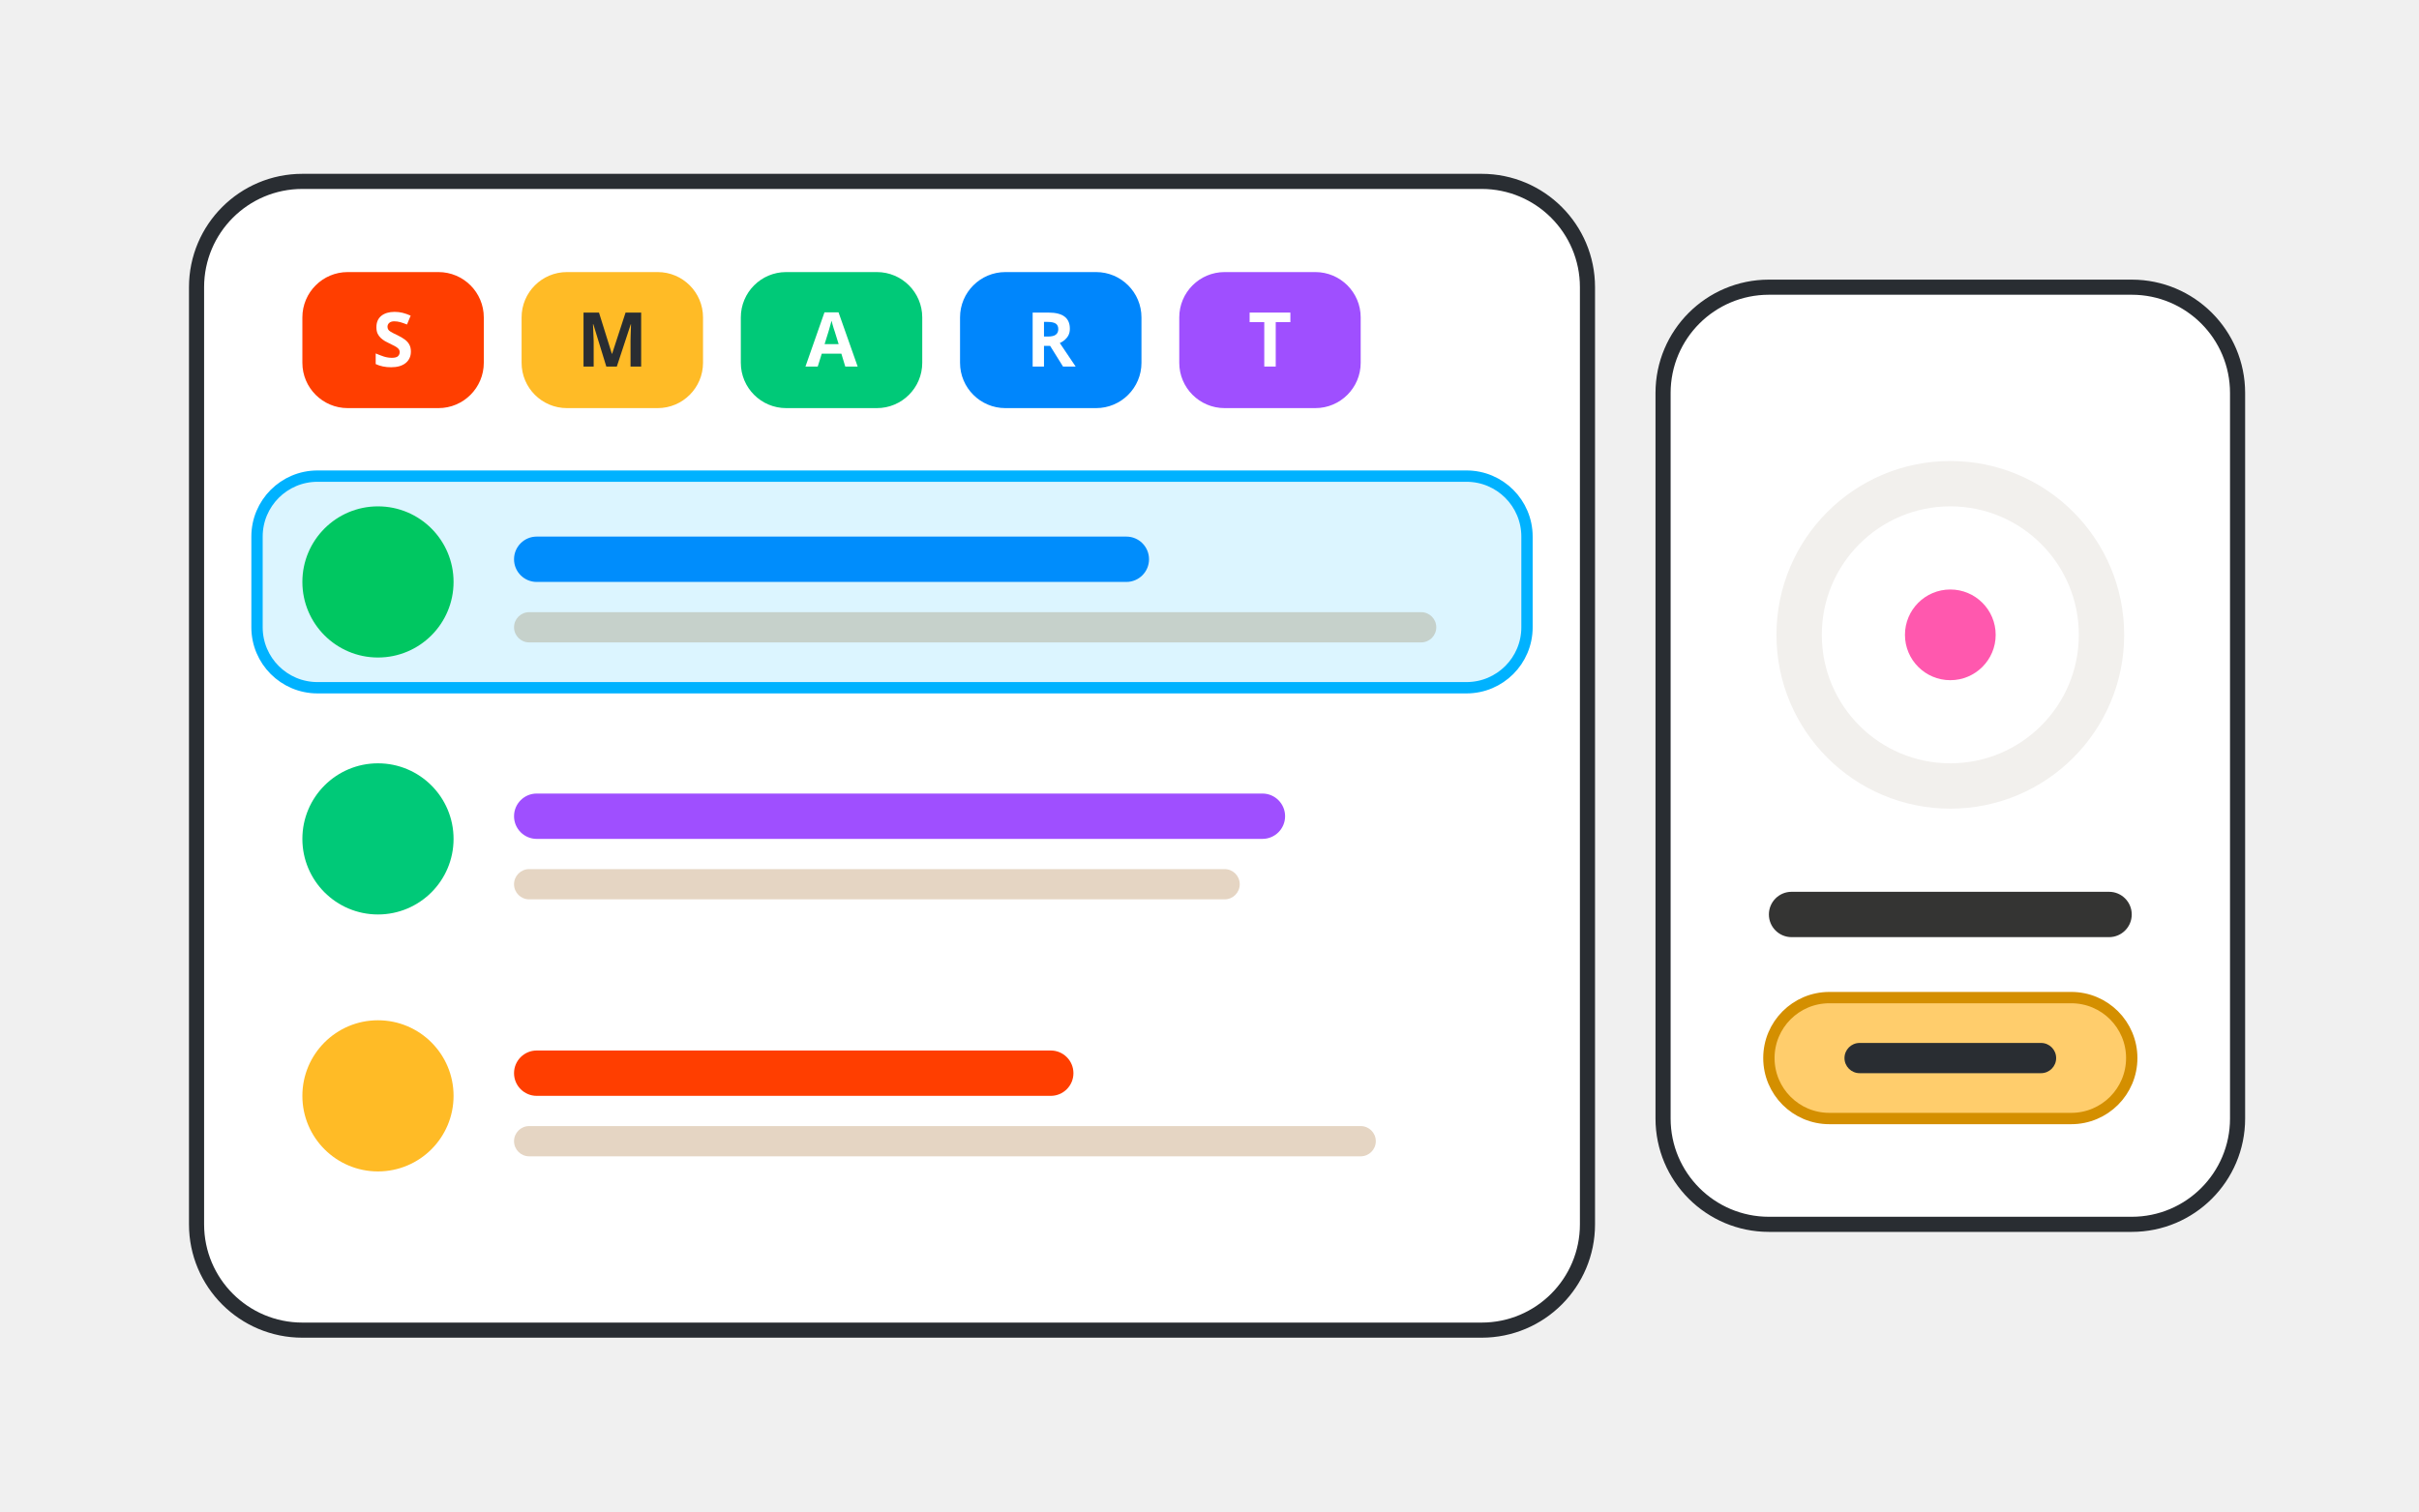
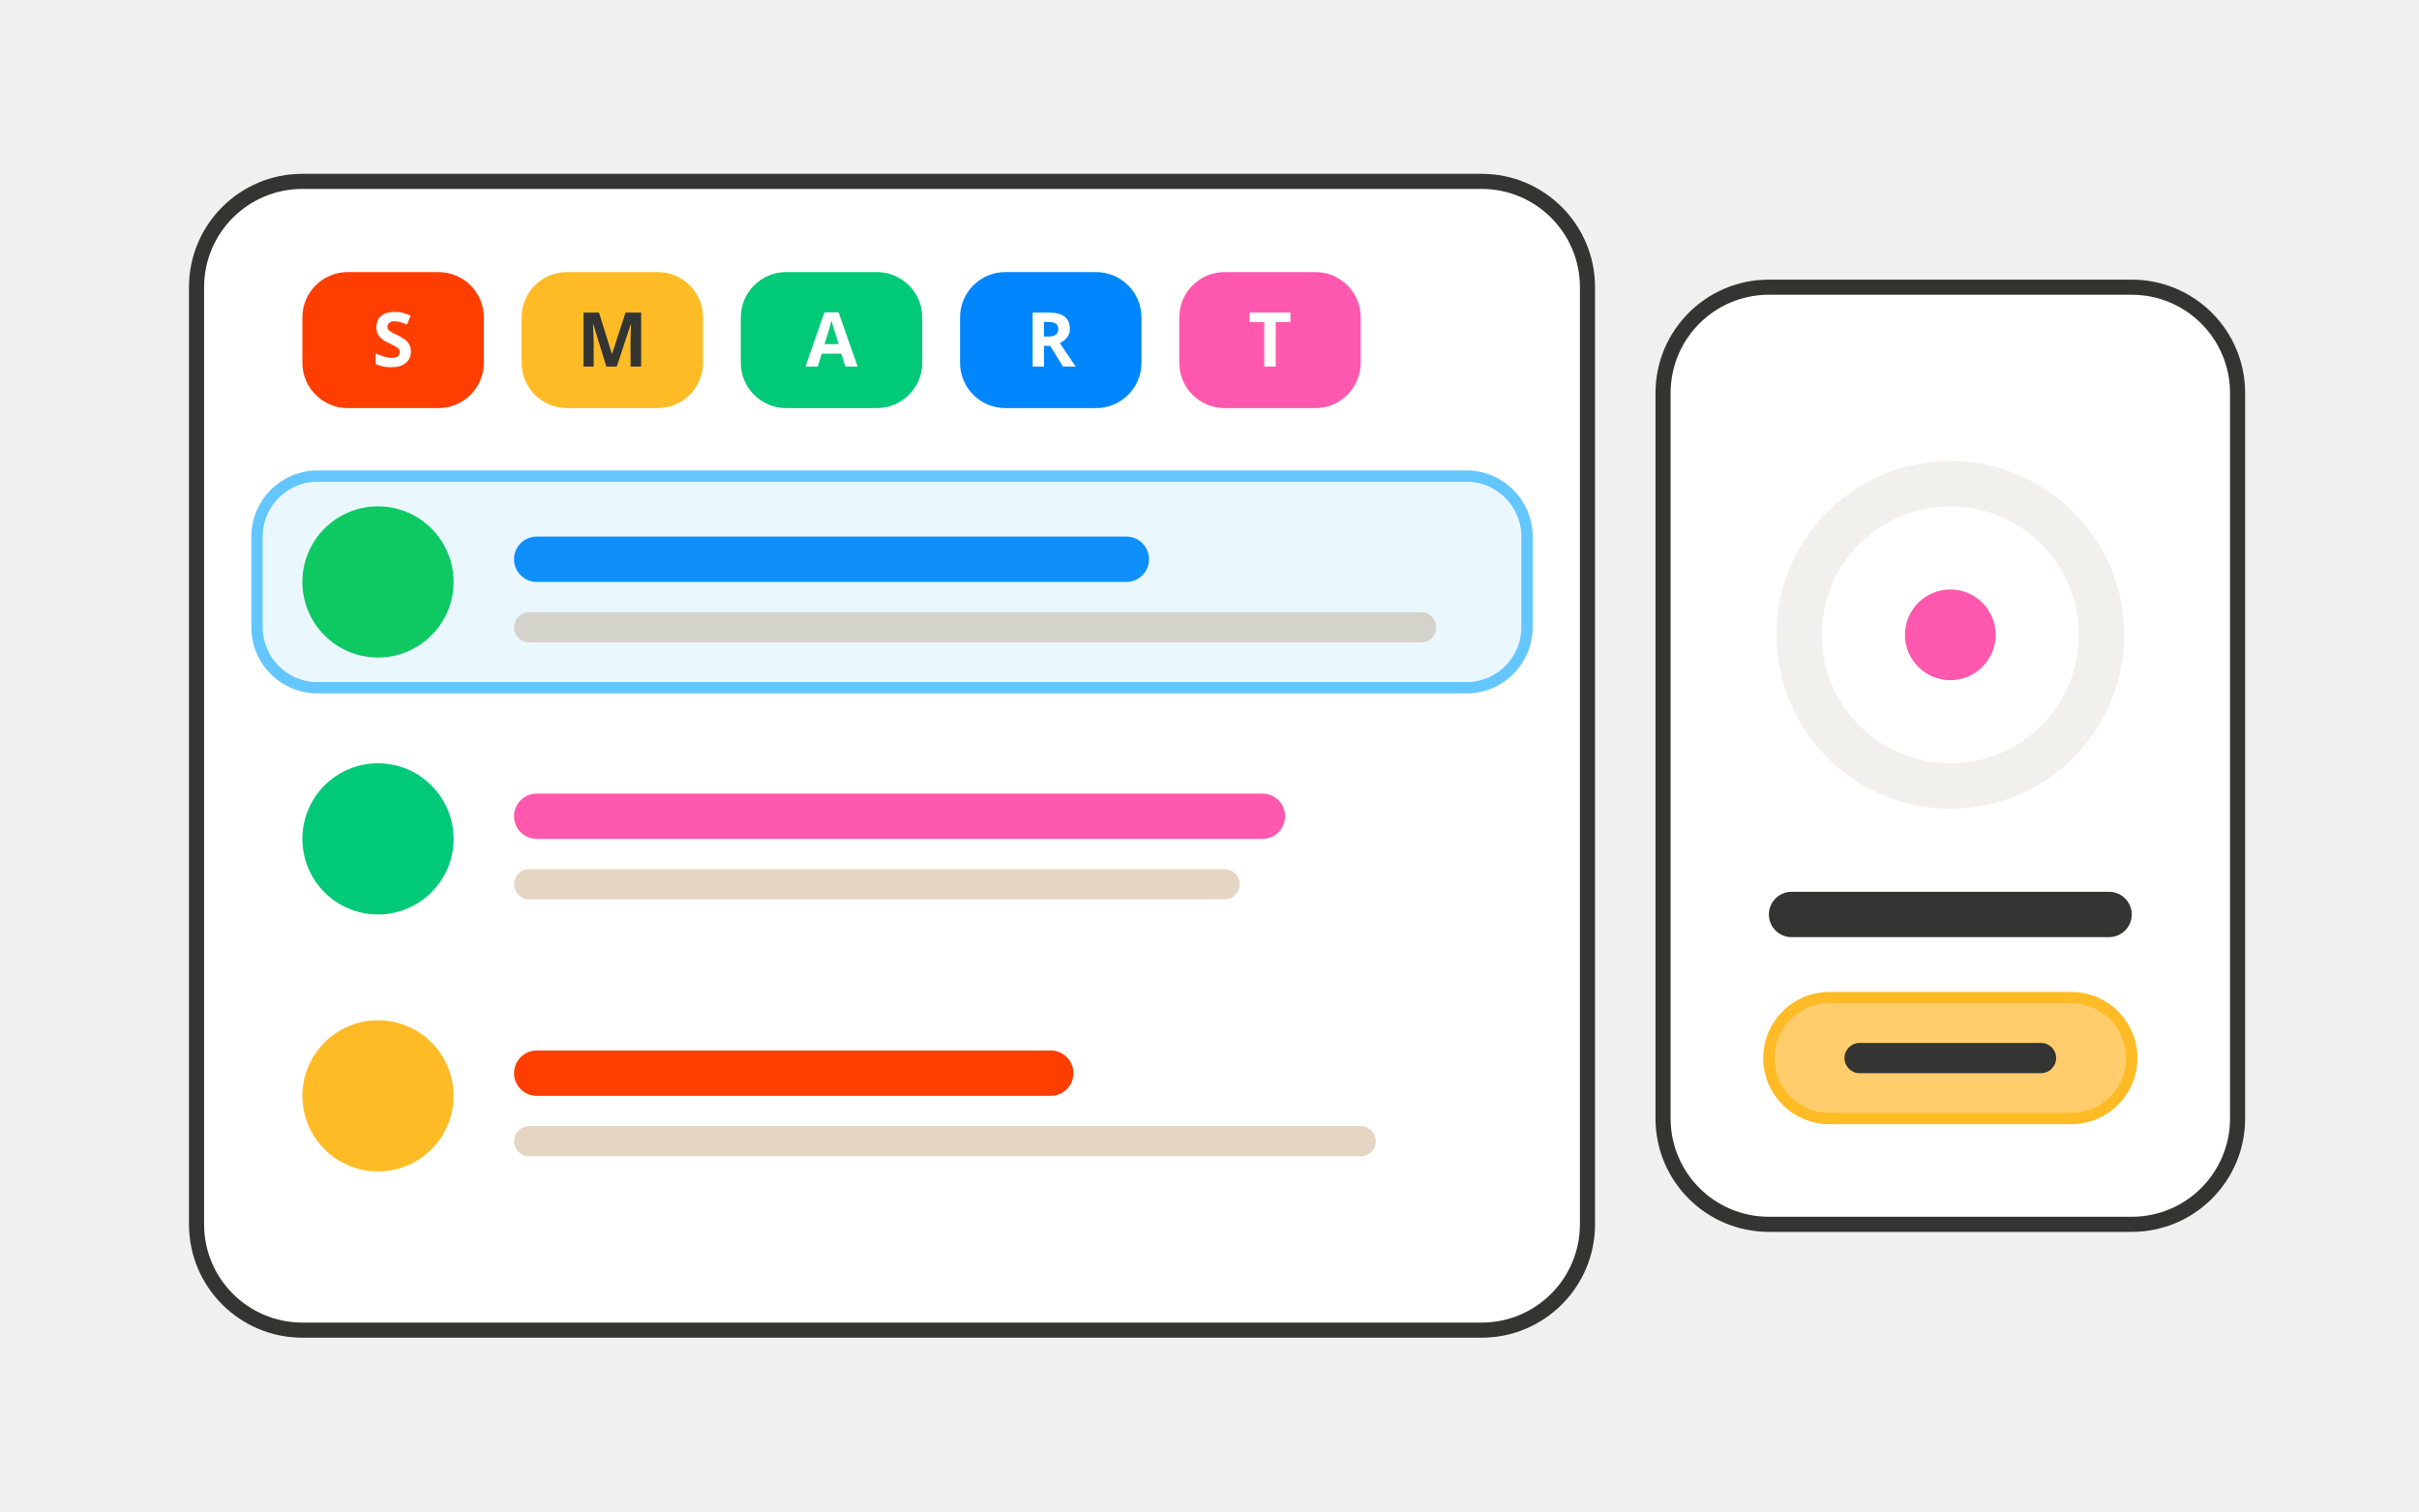
<svg xmlns="http://www.w3.org/2000/svg" viewBox="0 0 320 200" fill="none" class="w-full h-auto">
  <style>
    .tv-scanner {
      animation: tvScan 4.5s ease-in-out infinite;
    }
    .tv-check-1 {
      stroke-dasharray: 20;
      stroke-dashoffset: 20;
      animation: tvCheck 4.5s ease-out infinite;
    }
    .tv-check-2 {
      stroke-dasharray: 20;
      stroke-dashoffset: 20;
      animation: tvCheck 4.5s ease-out 0.6s infinite;
    }
    .tv-check-3 {
      stroke-dasharray: 20;
      stroke-dashoffset: 20;
      animation: tvCheck 4.5s ease-out 1.2s infinite;
    }
    .tv-gauge {
      stroke-dasharray: 126;
      stroke-dashoffset: 126;
      animation: tvGaugeFill 4.5s ease-in-out infinite;
    }

    @keyframes tvScan {
      0%, 10% { transform: translateY(0px); opacity: 0.9; }
      35% { transform: translateY(34px); opacity: 1; }
      65% { transform: translateY(68px); opacity: 1; }
      90%, 100% { transform: translateY(0px); opacity: 0.4; }
    }
    @keyframes tvCheck {
      0%, 15% { stroke-dashoffset: 20; }
      30%, 85% { stroke-dashoffset: 0; }
      100% { stroke-dashoffset: 20; }
    }
    @keyframes tvGaugeFill {
      0%, 15% { stroke-dashoffset: 110; }
      55%, 85% { stroke-dashoffset: 24; }
      100% { stroke-dashoffset: 110; }
    }
    @media (prefers-reduced-motion: reduce) {
      .tv-scanner, .tv-check-1, .tv-check-2, .tv-check-3, .tv-gauge { animation: none; stroke-dashoffset: 0; }
    }
  </style>
-   <rect x="26" y="24" width="184" height="152" rx="14" fill="#ffffff" stroke="var(--color-ink-black, #292D32)" stroke-width="2" />
+   <rect x="26" y="24" width="184" height="152" rx="14" fill="var(--surface-pure-white, #ffffff)" stroke="var(--color-heading-charcoal, #343433)" stroke-width="2" />
  <g font-family="system-ui, sans-serif" font-weight="700" font-size="10" text-anchor="middle">
    <rect x="40" y="36" width="24" height="18" rx="6" fill="var(--color-ember-orange, #ff3e00)" />
-     <text x="52" y="48.5" fill="#ffffff">S</text>
+     <text x="52" y="48.5" fill="var(--surface-pure-white, #ffffff)">S</text>
    <rect x="69" y="36" width="24" height="18" rx="6" fill="var(--color-honey, #ffbb26)" />
-     <text x="81" y="48.5" fill="var(--color-ink-black, #292D32)">M</text>
+     <text x="81" y="48.5" fill="var(--color-heading-charcoal, #343433)">M</text>
    <rect x="98" y="36" width="24" height="18" rx="6" fill="var(--color-grass-green, #00c978)" />
-     <text x="110" y="48.5" fill="#ffffff">A</text>
+     <text x="110" y="48.5" fill="var(--surface-pure-white, #ffffff)">A</text>
    <rect x="127" y="36" width="24" height="18" rx="6" fill="var(--color-link-blue, #0086fc)" />
-     <text x="139" y="48.5" fill="#ffffff">R</text>
-     <rect x="156" y="36" width="24" height="18" rx="6" fill="var(--color-plum-violet, #9f4fff)" />
-     <text x="168" y="48.5" fill="#ffffff">T</text>
+     <text x="139" y="48.5" fill="var(--surface-pure-white, #ffffff)">R</text>
+     <rect x="156" y="36" width="24" height="18" rx="6" fill="var(--color-coral-pink, #ff58ae)" />
+     <text x="168" y="48.5" fill="var(--surface-pure-white, #ffffff)">T</text>
  </g>
  <circle cx="50" cy="77" r="10" fill="var(--color-mint, #00ca48)" />
-   <path class="tv-check-1" d="M45.5 77L48.5 80L54.5 74" stroke="#ffffff" stroke-width="2.4" stroke-linecap="round" stroke-linejoin="round" />
+   <path class="tv-check-1" d="M45.5 77L48.5 80L54.5 74" stroke="var(--surface-pure-white, #ffffff)" stroke-width="2.4" stroke-linecap="round" stroke-linejoin="round" />
  <rect x="68" y="71" width="84" height="6" rx="3" fill="var(--color-link-blue, #0086fc)" />
  <rect x="68" y="81" width="122" height="4" rx="2" fill="var(--color-stone-border, #e5d5c3)" />
  <circle cx="50" cy="111" r="10" fill="var(--color-grass-green, #00c978)" />
-   <path class="tv-check-2" d="M45.5 111L48.5 114L54.5 108" stroke="#ffffff" stroke-width="2.4" stroke-linecap="round" stroke-linejoin="round" />
-   <rect x="68" y="105" width="102" height="6" rx="3" fill="var(--color-plum-violet, #9f4fff)" />
+   <path class="tv-check-2" d="M45.5 111L48.5 114L54.5 108" stroke="var(--surface-pure-white, #ffffff)" stroke-width="2.4" stroke-linecap="round" stroke-linejoin="round" />
+   <rect x="68" y="105" width="102" height="6" rx="3" fill="var(--color-coral-pink, #ff58ae)" />
  <rect x="68" y="115" width="96" height="4" rx="2" fill="var(--color-stone-border, #e5d5c3)" />
  <circle cx="50" cy="145" r="10" fill="var(--color-honey, #ffbb26)" />
-   <path class="tv-check-3" d="M45.5 145L48.5 148L54.5 142" stroke="var(--color-ink-black, #292D32)" stroke-width="2.4" stroke-linecap="round" stroke-linejoin="round" />
+   <path class="tv-check-3" d="M45.5 145L48.5 148L54.5 142" stroke="var(--color-heading-charcoal, #343433)" stroke-width="2.4" stroke-linecap="round" stroke-linejoin="round" />
  <rect x="68" y="139" width="74" height="6" rx="3" fill="var(--color-ember-orange, #ff3e00)" />
  <rect x="68" y="149" width="114" height="4" rx="2" fill="var(--color-stone-border, #e5d5c3)" />
-   <rect class="tv-scanner" x="34" y="63" width="168" height="28" rx="8" fill="var(--color-alt-blue, #00b2ff)" fill-opacity="0.14" stroke="var(--color-alt-blue, #00b2ff)" stroke-width="1.5" />
-   <rect x="220" y="38" width="76" height="124" rx="14" fill="#ffffff" stroke="var(--color-ink-black, #292D32)" stroke-width="2" />
+   <rect class="tv-scanner" x="34" y="63" width="168" height="28" rx="8" fill="var(--color-sky-blue, #64c6ff)" fill-opacity="0.14" stroke="var(--color-sky-blue, #64c6ff)" stroke-width="1.5" />
+   <rect x="220" y="38" width="76" height="124" rx="14" fill="var(--surface-pure-white, #ffffff)" stroke="var(--color-heading-charcoal, #343433)" stroke-width="2" />
  <circle cx="258" cy="84" r="20" stroke="var(--color-stone-surface, #f2f0ed)" stroke-width="6" />
  <circle class="tv-gauge" cx="258" cy="84" r="20" stroke="var(--color-grass-green, #00c978)" stroke-width="6" stroke-linecap="round" transform="rotate(-90 258 84)" />
  <circle cx="258" cy="84" r="6" fill="var(--color-coral-pink, #ff58ae)" />
  <rect x="234" y="118" width="48" height="6" rx="3" fill="var(--color-heading-charcoal, #343433)" />
-   <rect x="234" y="132" width="48" height="16" rx="8" fill="var(--color-sun-yellow, #ffcd6c)" stroke="var(--color-gold, #d48f00)" stroke-width="1.5" />
-   <rect x="244" y="138" width="28" height="4" rx="2" fill="var(--color-ink-black, #292D32)" />
+   <rect x="234" y="132" width="48" height="16" rx="8" fill="var(--color-sun-yellow, #ffcd6c)" stroke="var(--color-honey, #ffbb26)" stroke-width="1.5" />
+   <rect x="244" y="138" width="28" height="4" rx="2" fill="var(--color-heading-charcoal, #343433)" />
</svg>
